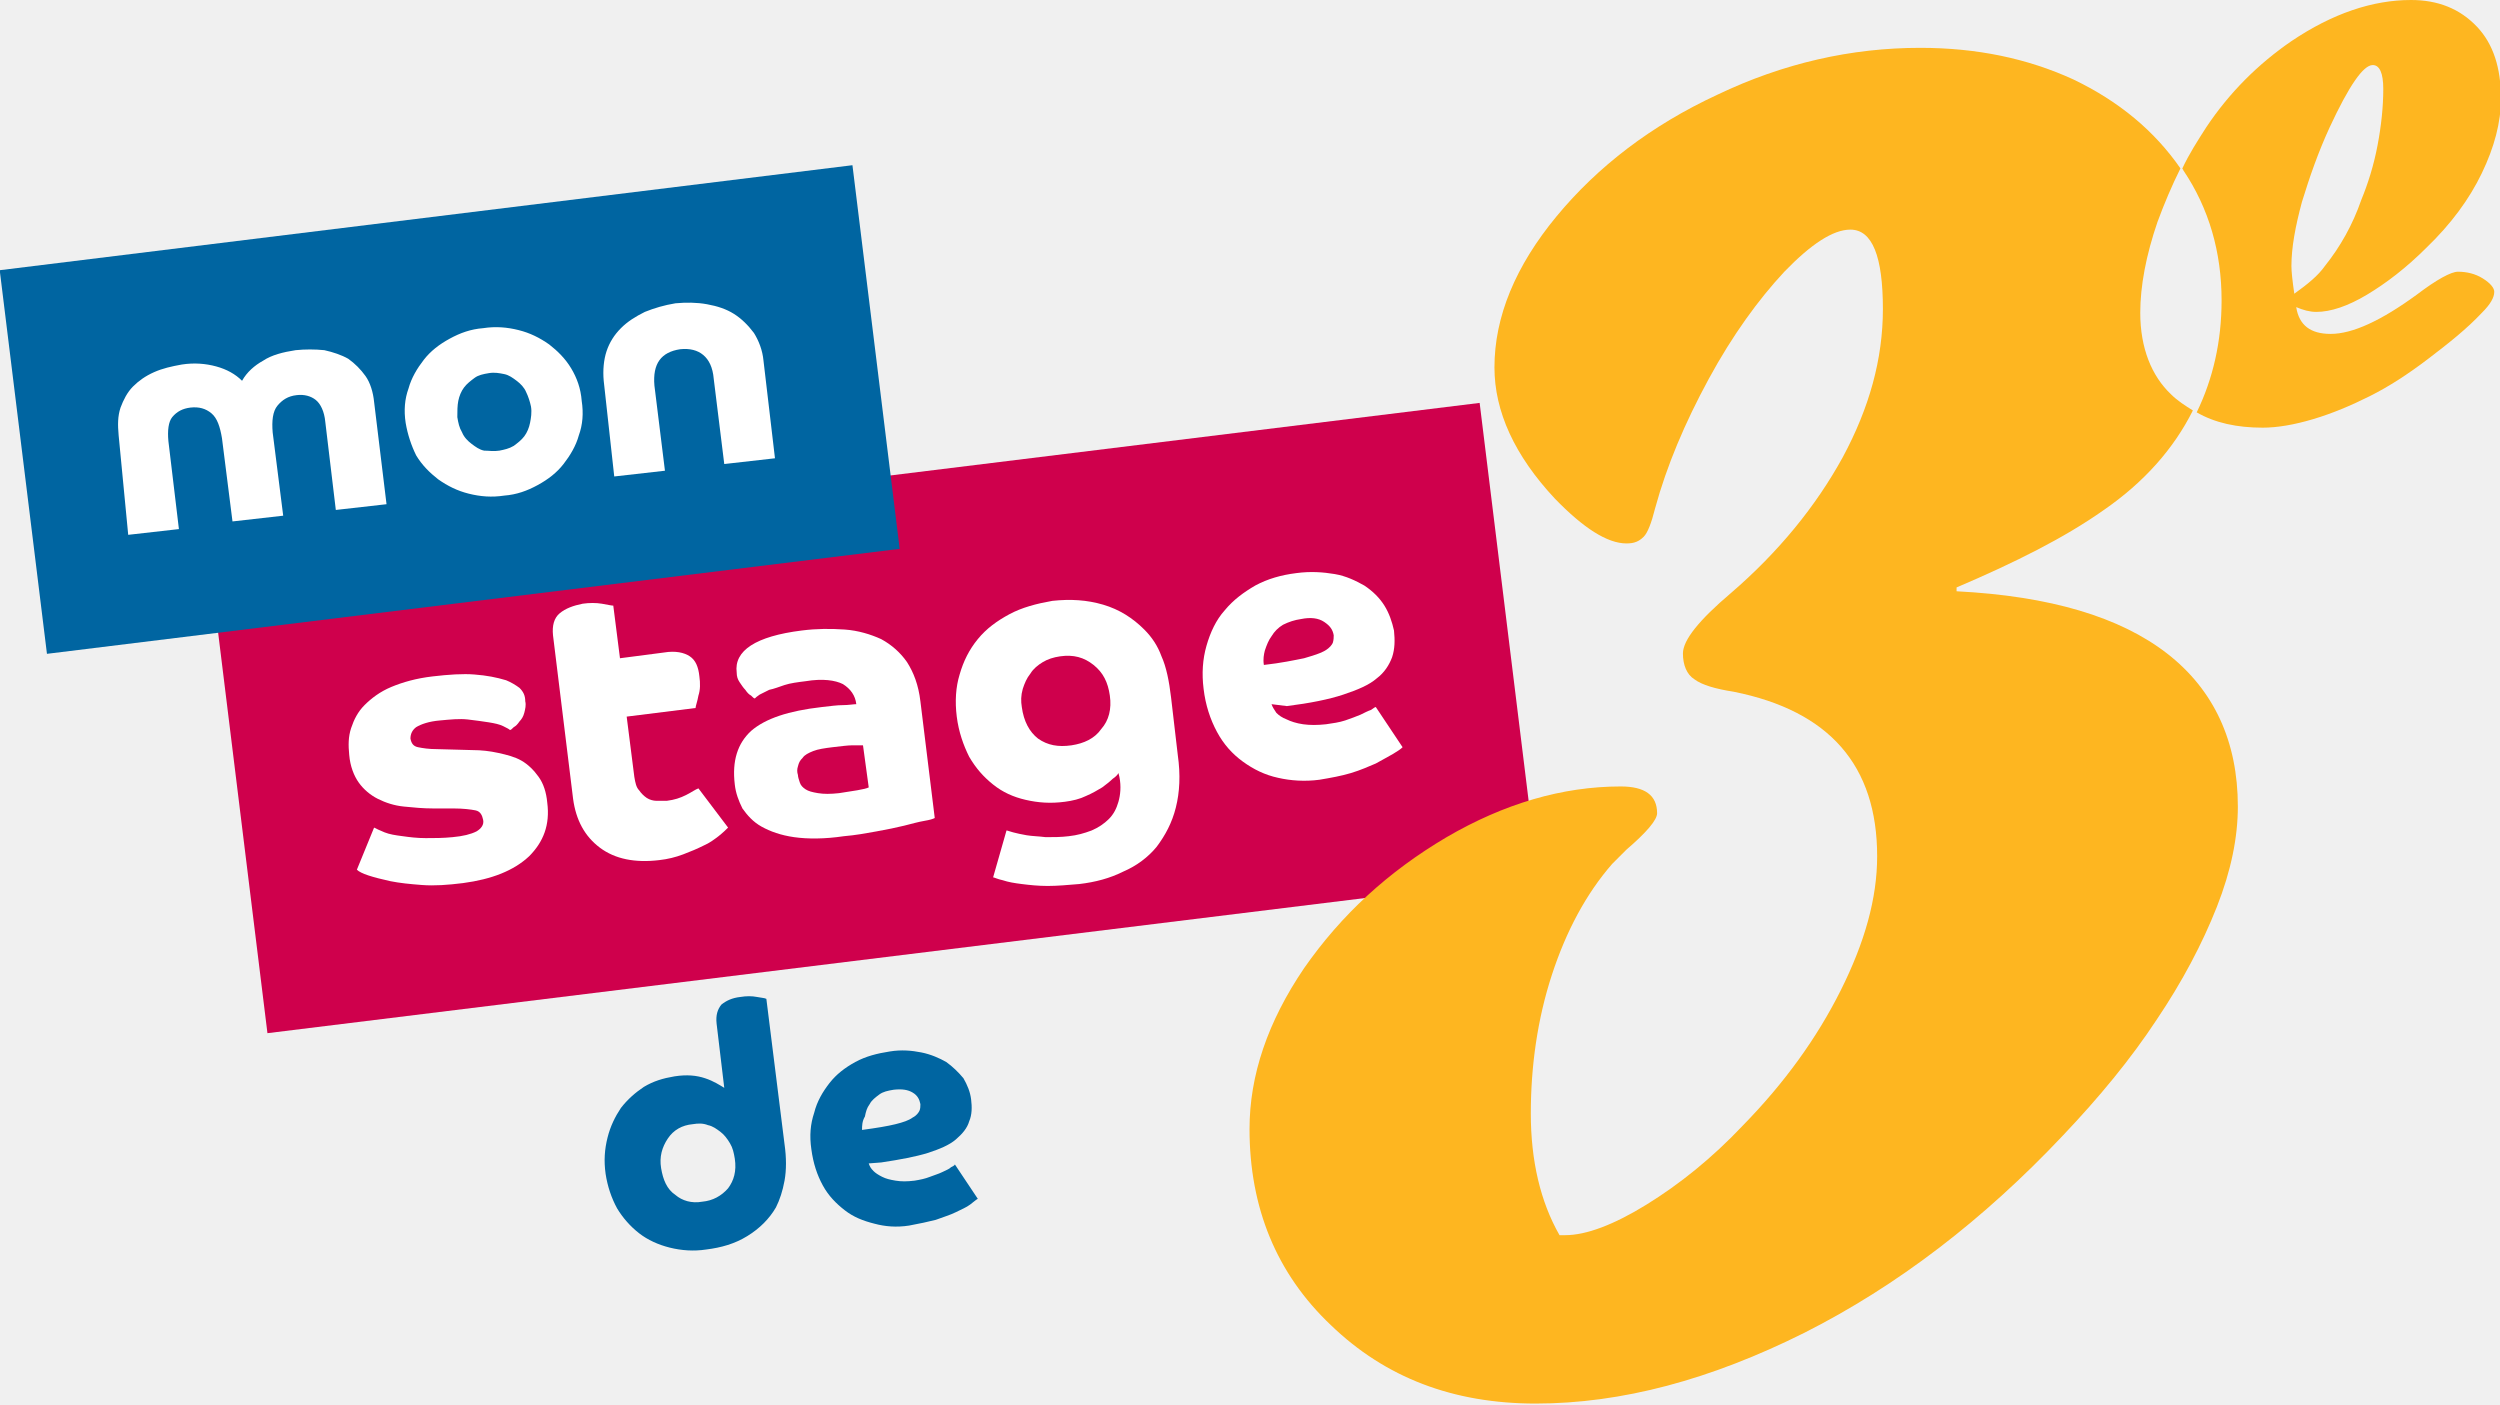
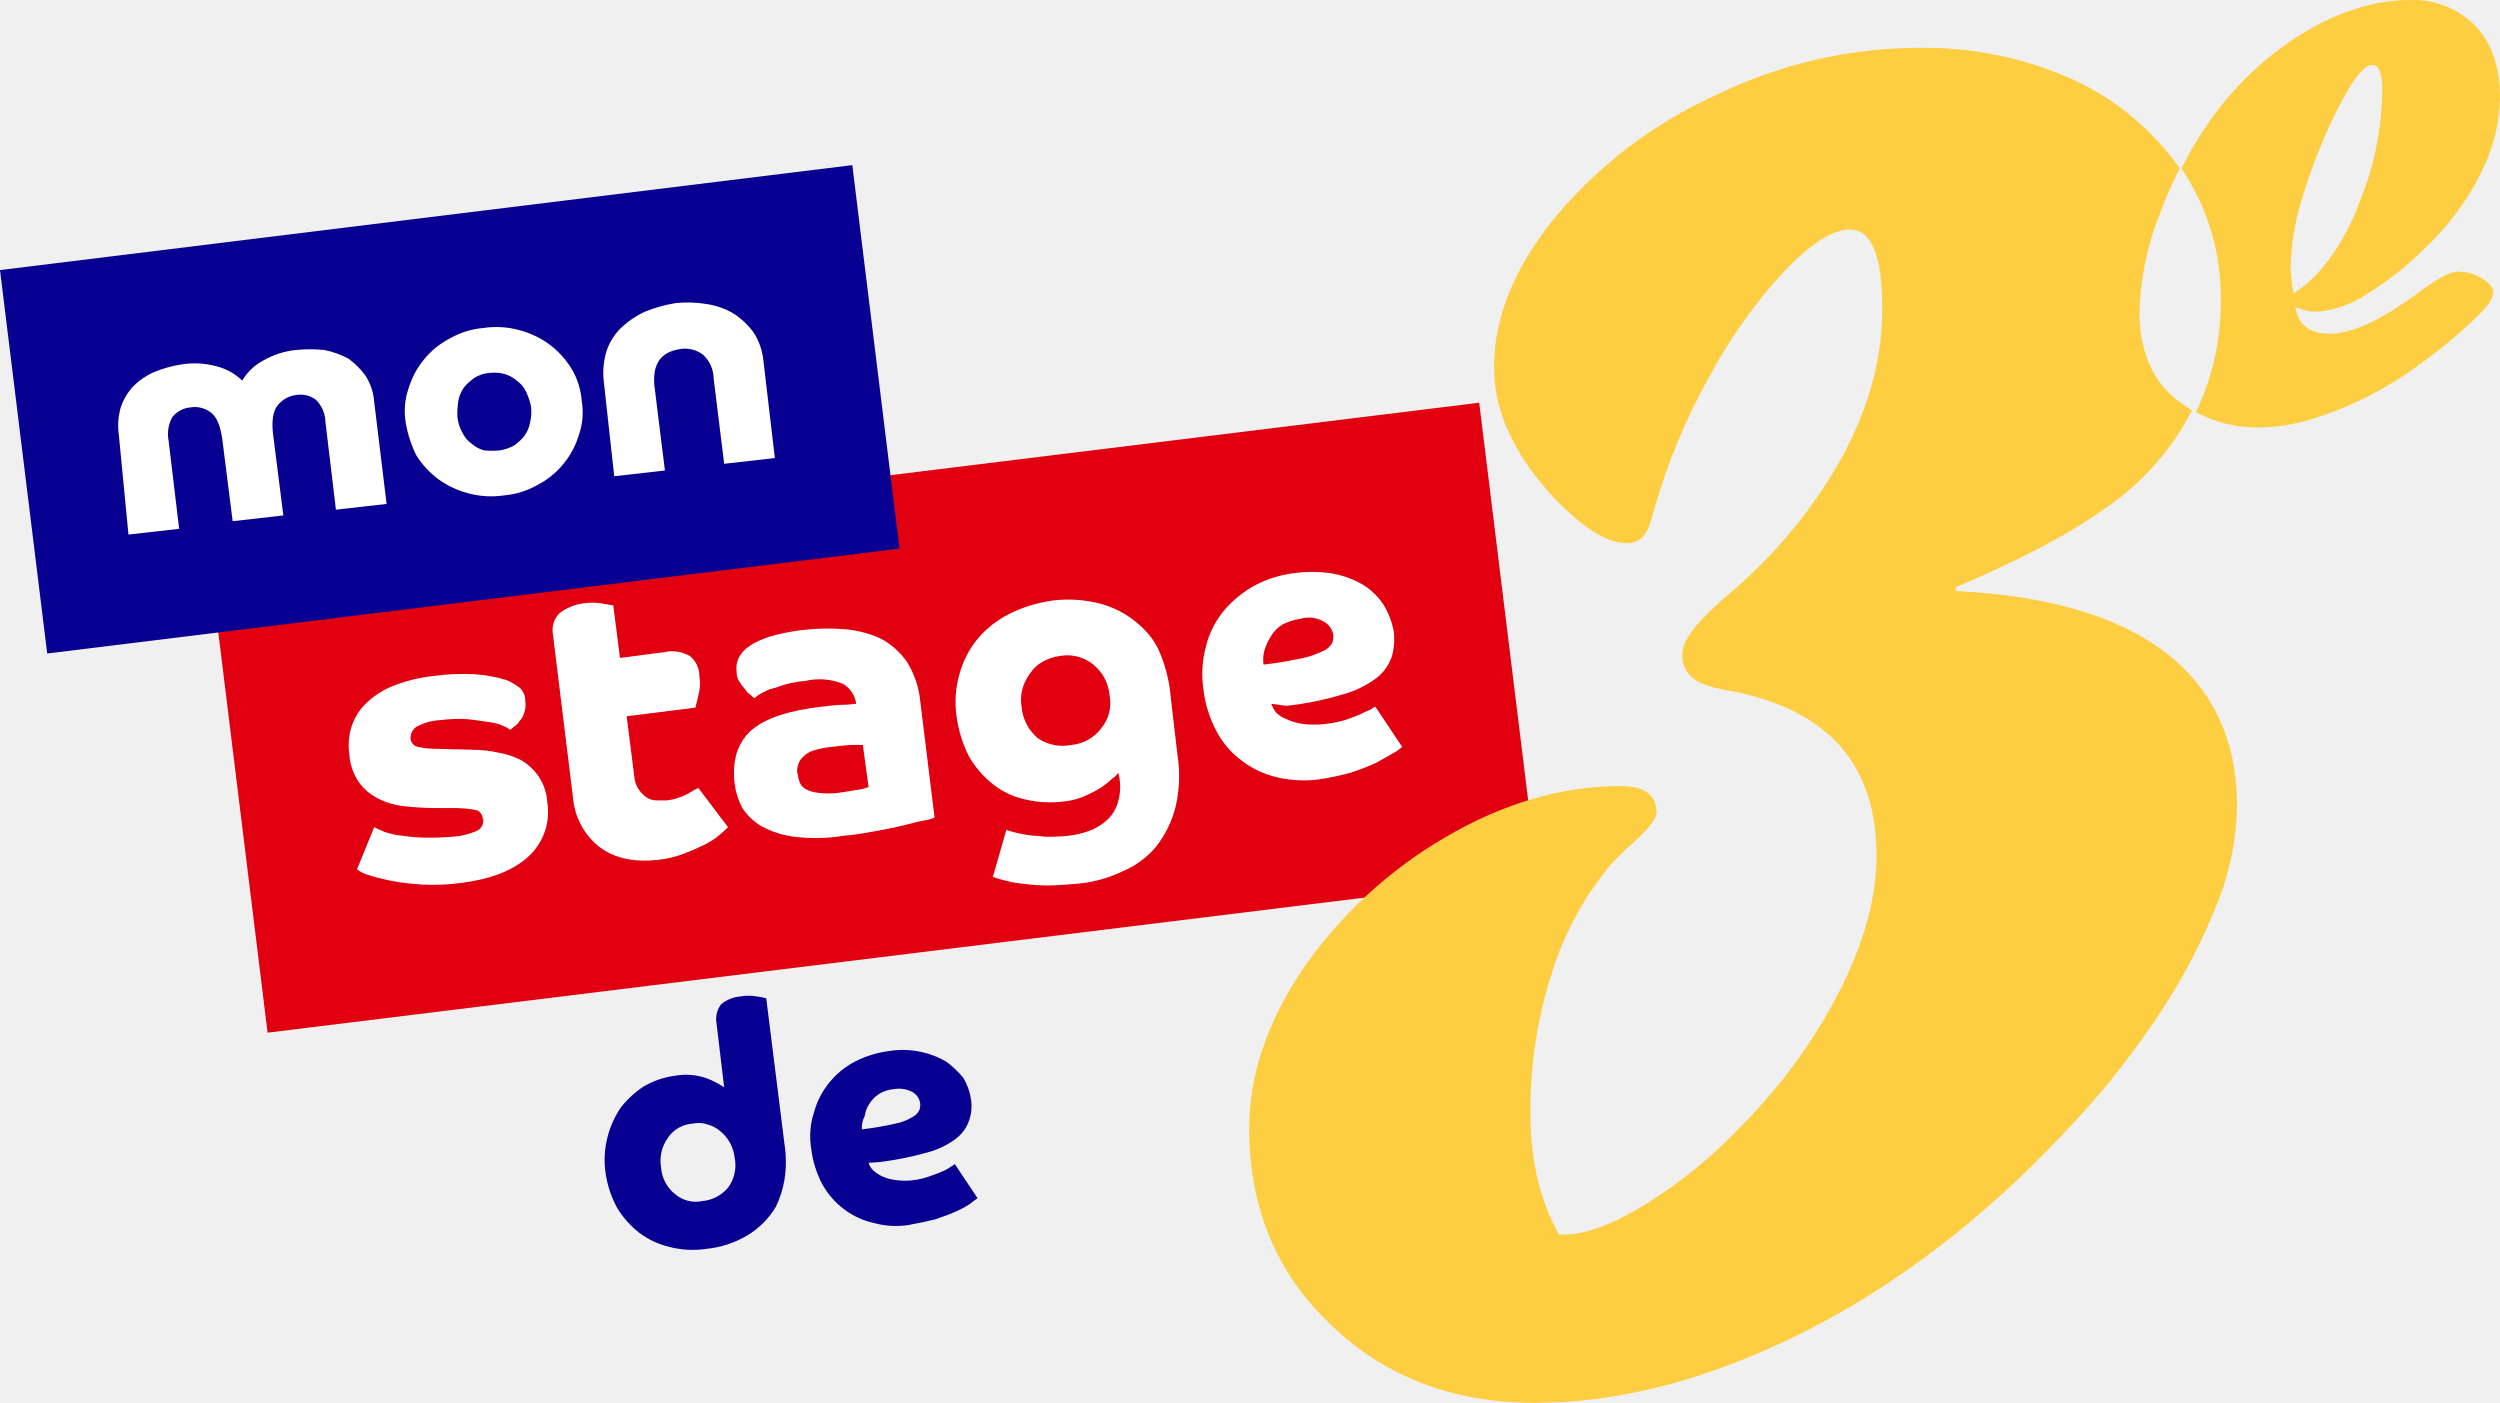
- <svg xmlns="http://www.w3.org/2000/svg" enable-background="new 0 0 261.3 146.8" viewBox="0 0 261.3 146.8">
-   <path d="m24.4 50.1h133.8v49.9h-133.8z" fill="#cf004c" transform="matrix(.9925 -.1222 .1222 .9925 -8.4838 11.7187)" />
-   <path d="m2.1 22.6h89.8v40.4h-89.8z" fill="#0065a1" transform="matrix(.9925 -.1222 .1222 .9925 -4.8752 6.0674)" />
-   <g fill="#fff">
-     <path d="m12.4 45.5c-.1-1.1-.1-2 .2-2.9.3-.8.7-1.6 1.3-2.2s1.3-1.1 2.2-1.5 1.8-.6 2.9-.8c1.3-.2 2.5-.1 3.6.2s2 .8 2.7 1.5c.5-.9 1.3-1.6 2.2-2.1.9-.6 2.1-.9 3.4-1.1 1-.1 2-.1 3 0 .9.2 1.8.5 2.5.9.7.5 1.3 1.1 1.8 1.8s.8 1.7.9 2.7l1.3 10.7-5.3.6-1.1-9.2c-.1-1.1-.5-1.9-1-2.3s-1.2-.6-2-.5c-.9.1-1.5.5-2 1.1s-.6 1.6-.5 2.8l1.1 8.7-5.3.6-1.1-8.7c-.2-1.2-.5-2.1-1.1-2.6s-1.3-.7-2.2-.6c-.8.1-1.4.4-1.9 1-.4.5-.5 1.4-.4 2.5l1.1 9.2-5.3.6z" />
-     <path d="m42.4 44.2c-.2-1.3-.1-2.5.3-3.6.3-1.1.9-2.1 1.6-3s1.6-1.6 2.7-2.2 2.2-1 3.5-1.1c1.3-.2 2.5-.1 3.7.2s2.2.8 3.2 1.5c.9.7 1.7 1.5 2.3 2.5s1 2.1 1.1 3.4c.2 1.3.1 2.5-.3 3.6-.3 1.1-.9 2.1-1.6 3s-1.6 1.6-2.7 2.2-2.2 1-3.5 1.1c-1.3.2-2.5.1-3.7-.2s-2.2-.8-3.2-1.5c-.9-.7-1.7-1.5-2.3-2.5-.5-1-.9-2.2-1.1-3.4m9.8 2.9c.5-.1 1-.2 1.5-.5.4-.3.8-.6 1.1-1s.5-.9.6-1.4.2-1.1.1-1.7c-.1-.5-.3-1.1-.5-1.5-.2-.5-.6-.9-1-1.2s-.8-.6-1.3-.7-1-.2-1.6-.1-1.1.2-1.5.5-.8.6-1.1 1-.5.9-.6 1.4-.1 1.1-.1 1.7c.1.6.2 1.1.5 1.6.2.5.6.9 1 1.2s.8.6 1.3.7c.5 0 1 .1 1.6 0" />
-     <path d="m63.1 39.8c-.1-1.1 0-2.2.3-3.1s.8-1.7 1.5-2.4 1.5-1.2 2.5-1.7c1-.4 2-.7 3.2-.9 1.1-.1 2.2-.1 3.3.1s2 .5 2.8 1 1.5 1.2 2.1 2c.5.8.9 1.8 1 2.9l1.2 10.2-5.3.6-1.1-8.9c-.1-1.2-.5-2-1.1-2.5s-1.4-.7-2.4-.6c-2 .3-2.9 1.5-2.7 3.8l1.1 8.9-5.3.6z" />
-     <path d="m39.1 86.5c.2.1.6.3 1.1.5s1.1.3 1.9.4c.7.1 1.5.2 2.4.2s1.8 0 2.8-.1c1.1-.1 1.9-.3 2.5-.6.5-.3.8-.7.7-1.2s-.3-.9-.8-1-1.3-.2-2.3-.2h-2.1c-1.1 0-2.1-.1-3.1-.2s-1.9-.4-2.7-.8-1.5-1-2-1.7-.9-1.7-1-2.9c-.1-1-.1-1.9.2-2.8s.7-1.7 1.4-2.4 1.6-1.4 2.8-1.9 2.6-.9 4.3-1.1 3.2-.3 4.4-.2c1.3.1 2.3.3 3.3.6.5.2 1 .5 1.4.8.4.4.6.8.6 1.4.1.4 0 .8-.1 1.2s-.3.7-.5.9c-.2.3-.4.5-.6.6-.2.2-.3.3-.4.3-.1-.1-.3-.2-.7-.4s-.9-.3-1.5-.4-1.4-.2-2.2-.3c-.9-.1-1.8 0-2.9.1-1.2.1-2 .4-2.5.7-.4.3-.6.7-.6 1.2.1.5.3.8.8.9s1.1.2 2 .2l3.7.1c.9 0 1.8.1 2.7.3s1.7.4 2.4.8 1.3 1 1.8 1.7.8 1.6.9 2.7c.3 2.3-.4 4.1-1.9 5.6-1.6 1.5-3.9 2.4-6.9 2.8-1.6.2-3 .3-4.3.2s-2.3-.2-3.3-.4c-.9-.2-1.7-.4-2.3-.6s-1-.4-1.2-.6z" />
-     <path d="m57.8 66.4c-.1-1 .1-1.8.7-2.3s1.4-.8 2.4-1c.7-.1 1.4-.1 2 0s1 .2 1.2.2l.7 5.5 4.6-.6c1.2-.2 2.1 0 2.7.4s.9 1.1 1 2.1c.1.7.1 1.4-.1 2-.1.6-.3 1.1-.3 1.3l-7.2.9.8 6.3c.1.6.2 1.1.5 1.4.2.3.5.6.8.8s.7.3 1 .3h1.1c.8-.1 1.4-.3 2-.6s1-.6 1.3-.7l3.1 4.1c-.2.2-.5.5-1 .9-.4.3-.9.7-1.6 1-.6.3-1.3.6-2.1.9s-1.6.5-2.5.6c-2.5.3-4.6-.1-6.2-1.3s-2.5-2.9-2.8-5.1z" />
-     <path d="m97.7 85.5c-.2.1-.5.2-1.1.3s-1.3.3-2.1.5-1.8.4-2.9.6-2.2.4-3.4.5c-2 .3-3.8.3-5.2.1s-2.5-.6-3.4-1.1-1.5-1.2-2-1.9c-.4-.8-.7-1.6-.8-2.5-.3-2.5.3-4.3 1.7-5.6 1.5-1.3 3.9-2.1 7.4-2.5.9-.1 1.6-.2 2.2-.2s1.1-.1 1.4-.1c-.1-.9-.6-1.6-1.4-2.1-.8-.4-2.1-.6-3.9-.3-.8.1-1.6.2-2.2.4s-1.1.4-1.6.5c-.4.2-.8.4-1 .5-.3.2-.4.3-.5.4-.1 0-.2-.1-.4-.3-.2-.1-.4-.3-.6-.6-.2-.2-.4-.5-.6-.8s-.3-.6-.3-1c-.3-2.3 2-3.8 6.8-4.4 1.6-.2 3-.2 4.5-.1 1.4.1 2.7.5 3.8 1 1.1.6 2 1.4 2.7 2.4.7 1.1 1.2 2.4 1.4 4.1zm-7.5-7.6c-.3 0-.6 0-1.1 0s-1.2.1-2.1.2c-.8.1-1.5.2-2 .4s-.9.4-1.1.7c-.3.3-.4.5-.5.9-.1.3-.1.6 0 .9 0 .2.1.5.2.8s.3.5.6.7.7.3 1.3.4 1.3.1 2.2 0c.7-.1 1.3-.2 1.9-.3s1-.2 1.2-.3z" />
-     <path d="m105.2 86.8c.1 0 .3.1.7.2s.8.2 1.4.3 1.2.1 2 .2c.8 0 1.6 0 2.4-.1.9-.1 1.6-.3 2.4-.6.7-.3 1.3-.7 1.8-1.2s.8-1.1 1-1.8.3-1.6.1-2.6l-.1-.4c-.1.2-.3.4-.6.6-.3.3-.7.6-1.1.9-.5.3-1 .6-1.7.9-.6.3-1.4.5-2.2.6-1.5.2-2.8.1-4.1-.2s-2.4-.8-3.4-1.6-1.8-1.7-2.5-2.9c-.6-1.2-1.1-2.6-1.3-4.2s-.1-3.1.3-4.4c.4-1.4 1-2.6 1.9-3.7s2-1.9 3.3-2.6 2.8-1.1 4.5-1.4c1.9-.2 3.6-.1 5.3.4s3.1 1.4 4.3 2.6c.8.8 1.4 1.7 1.8 2.8.5 1.1.8 2.6 1 4.3l.7 6c.3 2.1.2 3.9-.2 5.5s-1.1 2.9-2 4.1c-.9 1.1-2.1 2-3.5 2.6-1.4.7-2.9 1.1-4.6 1.3-1.2.1-2.3.2-3.3.2s-1.9-.1-2.7-.2-1.4-.2-2-.4c-.5-.1-.9-.3-1-.3zm1.6-12.9c.2 1.5.8 2.6 1.7 3.3 1 .7 2.1.9 3.5.7 1.3-.2 2.4-.7 3.1-1.7.8-.9 1.1-2.1.9-3.5s-.7-2.4-1.7-3.2-2.1-1.1-3.5-.9c-.7.1-1.3.3-1.8.6s-1 .7-1.3 1.2c-.4.5-.6 1-.8 1.6-.2.7-.2 1.3-.1 1.9" />
-     <path d="m132.9 73.6c.1.3.3.6.5.9.3.3.6.5 1.1.7.4.2 1 .4 1.7.5s1.5.1 2.4 0c.7-.1 1.4-.2 2-.4s1.1-.4 1.6-.6c.4-.2.8-.4 1.1-.5.3-.2.4-.3.5-.3l2.8 4.2c-.2.2-.5.4-1 .7s-1.1.6-1.8 1c-.7.3-1.6.7-2.6 1s-2.1.5-3.3.7c-1.5.2-3 .1-4.3-.2-1.4-.3-2.6-.9-3.7-1.7s-2-1.8-2.7-3.1-1.2-2.8-1.4-4.5c-.2-1.6-.1-3.1.3-4.5s1-2.7 1.9-3.7c.9-1.1 2-1.9 3.2-2.6 1.3-.7 2.7-1.1 4.3-1.3 1.5-.2 2.8-.1 4 .1s2.2.7 3.1 1.2c.9.6 1.6 1.3 2.1 2.1s.8 1.7 1 2.6c.1 1 .1 1.9-.2 2.8-.3.8-.8 1.6-1.6 2.2-.8.7-2 1.2-3.5 1.7s-3.5.9-5.9 1.2zm-.8-4.1c1.8-.2 3.2-.5 4.2-.7 1-.3 1.7-.5 2.2-.8s.7-.6.8-.8c.1-.3.1-.6.1-.8-.1-.6-.4-1-1-1.4s-1.4-.5-2.4-.3c-.7.1-1.3.3-1.9.6-.5.3-.9.7-1.2 1.2-.3.4-.5.9-.7 1.5-.1.4-.2.9-.1 1.5" />
-   </g>
-   <path d="m82 119.6c.2 1.4.2 2.7 0 3.8s-.5 2-.9 2.8c-.7 1.2-1.7 2.2-3 3s-2.7 1.2-4.3 1.4c-1.3.2-2.6.1-3.8-.2s-2.3-.8-3.2-1.5-1.7-1.6-2.3-2.6c-.6-1.1-1-2.3-1.2-3.6-.2-1.4-.1-2.6.2-3.8s.8-2.2 1.4-3.1c.7-.9 1.5-1.6 2.4-2.2 1-.6 2-.9 3.2-1.1 1.3-.2 2.3-.1 3.2.2s1.5.7 2 1l-.8-6.7c-.1-.9.1-1.5.5-2 .5-.4 1.1-.7 2-.8.6-.1 1.2-.1 1.7 0s.8.1 1 .2zm-8.6 6c1.1-.1 2-.6 2.7-1.4.6-.8.9-1.8.7-3.1-.1-.6-.2-1.1-.5-1.6s-.6-.9-1-1.2-.8-.6-1.3-.7c-.5-.2-1-.2-1.6-.1-1.1.1-2 .6-2.6 1.5s-.9 1.9-.7 3.1.6 2.2 1.5 2.8c.7.6 1.7.9 2.8.7" fill="#0065a1" />
-   <path d="m90.8 121.6c.1.3.2.5.5.8.2.2.5.4.9.6s.8.3 1.4.4 1.2.1 2 0c.6-.1 1.1-.2 1.6-.4s.9-.3 1.3-.5.7-.3.9-.5c.2-.1.4-.2.4-.3l2.4 3.6c-.2.1-.4.3-.8.6s-.9.5-1.5.8-1.3.5-2.1.8c-.8.2-1.7.4-2.8.6-1.3.2-2.5.1-3.6-.2-1.2-.3-2.2-.7-3.1-1.4s-1.7-1.5-2.3-2.6-1-2.3-1.2-3.8c-.2-1.4-.1-2.6.3-3.8.3-1.2.9-2.2 1.6-3.1s1.6-1.6 2.7-2.2 2.3-.9 3.6-1.1c1.2-.2 2.3-.1 3.3.1s1.9.6 2.6 1c.7.5 1.3 1.1 1.8 1.7.4.7.7 1.4.8 2.2s.1 1.6-.2 2.3c-.2.7-.7 1.3-1.4 1.9s-1.7 1-2.9 1.4c-1.3.4-2.9.7-4.9 1zm-.7-3.5c1.5-.2 2.7-.4 3.5-.6s1.4-.4 1.8-.7c.4-.2.6-.5.7-.7s.1-.5.1-.7c-.1-.5-.3-.9-.8-1.2s-1.1-.4-2-.3c-.6.1-1.1.2-1.5.5s-.8.6-1 1c-.3.4-.4.8-.5 1.3-.3.5-.3 1-.3 1.4" fill="#0065a1" />
-   <g fill="#feb620">
-     <path d="m223.7 32.7c0-2.8.6-6 1.8-9.5.7-1.9 1.5-3.8 2.4-5.6-2.7-3.9-6.4-7-11.2-9.3-4.8-2.2-10.1-3.3-16-3.3-7.2 0-14.3 1.6-21.2 4.9-6.9 3.2-12.5 7.5-16.8 12.7s-6.5 10.5-6.5 15.8c0 4.6 2.1 9.2 6.3 13.7 3 3.1 5.5 4.7 7.5 4.7.8 0 1.3-.2 1.8-.7.4-.4.8-1.4 1.2-3 1.2-4.4 3.1-8.9 5.6-13.5s5.2-8.3 7.9-11.2c2.8-2.9 5.1-4.4 6.9-4.4 2.3 0 3.4 2.8 3.4 8.3 0 5.2-1.4 10.3-4.2 15.5-2.8 5.1-6.7 9.9-11.7 14.2-3.3 2.8-5 4.9-5 6.3 0 1.2.4 2.2 1.2 2.7.8.6 2.2 1 4.1 1.3 10 2 15 7.7 15 17.2 0 4.4-1.3 9-3.8 14s-5.9 9.7-10.2 14.1c-3.3 3.5-6.7 6.2-10.1 8.3s-6.3 3.2-8.5 3.2h-.6c-2-3.5-3-7.8-3-12.7 0-5 .7-9.9 2.2-14.5s3.6-8.5 6.3-11.6l.8-.8c.2-.2.5-.5.7-.7 2.1-1.8 3.2-3.1 3.2-3.8 0-1.9-1.3-2.8-3.8-2.8-6.1 0-12.2 1.8-18.2 5.3-6.1 3.6-11 8.1-14.9 13.7-3.8 5.6-5.7 11.2-5.7 16.8 0 8.2 2.8 15.1 8.5 20.5 5.7 5.5 12.8 8.2 21.4 8.2 9 0 18.3-2.5 28.1-7.4 9.7-4.9 18.7-11.8 27-20.6 3.8-4 7.1-8 9.8-12.1 2.7-4 4.8-8 6.3-11.8s2.2-7.3 2.2-10.5c0-6.8-2.5-12.2-7.4-16s-12.2-6-22-6.5v-.4c6.1-2.6 11.3-5.2 15.4-8.1 4.2-2.9 7.3-6.4 9.3-10.4-.8-.5-1.6-1-2.3-1.7-2-1.9-3.2-4.8-3.2-8.5" />
-     <path d="m259.5 29.1c-.8-.5-1.7-.7-2.6-.7-.7 0-2.2.8-4.3 2.4-3.7 2.7-6.7 4.1-9 4.1-2.1 0-3.3-.9-3.6-2.8.7.3 1.4.5 2.1.5 1.5 0 3.3-.6 5.3-1.8s4.1-2.8 6.2-4.9c2.6-2.5 4.5-5.1 5.8-7.8s2-5.3 2-7.8c0-3.2-.8-5.7-2.5-7.5-1.8-1.9-4.1-2.8-6.9-2.8-4 0-8.2 1.4-12.5 4.3-3.5 2.4-6.5 5.4-8.9 9-.9 1.4-1.8 2.8-2.5 4.3 0 .1.1.1.1.2 2.7 4 4 8.6 4 13.6 0 4.3-.9 8.2-2.6 11.7 1.9 1.1 4.2 1.6 6.9 1.6 1.5 0 3.3-.3 5.3-.9s3.9-1.4 5.9-2.4 4-2.3 6.1-3.9 4-3.1 5.6-4.8c.9-.9 1.3-1.6 1.3-2.2 0-.4-.4-.9-1.2-1.4m-20-1.3c0-1.9.4-4.1 1.1-6.7.8-2.6 1.7-5.2 2.9-7.8 2-4.3 3.5-6.5 4.5-6.5.7 0 1.1.8 1.1 2.5 0 1.8-.2 3.8-.6 5.9s-1 4-1.7 5.7c-.9 2.6-2.2 4.9-3.8 6.9-.7 1-1.8 1.9-3.2 2.9-.2-1.4-.3-2.3-.3-2.9" />
+ <svg xmlns="http://www.w3.org/2000/svg" width="395.3" height="221.821" viewBox="0 0 395.3 221.821">
+   <defs>
+     <style>.a{fill:none;}.b{clip-path:url(#a);}.c{fill:#e0000f;}.d{clip-path:url(#b);}.e{fill:#080091;}.f{clip-path:url(#c);}.g{fill:#fff;}.h{clip-path:url(#d);}.i{clip-path:url(#e);}.j{clip-path:url(#f);}.k{clip-path:url(#g);}.l{clip-path:url(#h);}.m{clip-path:url(#i);}.n{clip-path:url(#j);}.o{clip-path:url(#k);}.p{clip-path:url(#l);}.q{clip-path:url(#m);}.r{fill:#fdce41;}.s{clip-path:url(#n);}</style>
+     <clipPath id="a">
+       <path class="a" d="M22.855-80.166l200.8-24.723L232.874-30,32.076-5.28Z" transform="translate(-22.855 104.889)" />
+     </clipPath>
+     <clipPath id="b">
+       <path class="a" d="M.971-113.139l134.766-16.593L143.2-69.1,8.436-52.51Z" transform="translate(-0.971 129.732)" />
+     </clipPath>
+     <clipPath id="c">
+       <path class="a" d="M13.431-96.9a10.414,10.414,0,0,1,.3-4.385,9.244,9.244,0,0,1,1.966-3.327,10.771,10.771,0,0,1,3.327-2.268,18.59,18.59,0,0,1,4.385-1.21,12.968,12.968,0,0,1,5.443.3,8.982,8.982,0,0,1,4.083,2.268,8.4,8.4,0,0,1,3.327-3.175,12.884,12.884,0,0,1,5.141-1.663,22.739,22.739,0,0,1,4.536,0A13.96,13.96,0,0,1,49.72-109a11.627,11.627,0,0,1,2.722,2.722A8.727,8.727,0,0,1,53.8-102.2l1.966,16.179-8.014.907L46.091-99.021a5,5,0,0,0-1.512-3.478,3.985,3.985,0,0,0-3.024-.756,4.336,4.336,0,0,0-3.024,1.663c-.756.907-.907,2.419-.756,4.234L39.438-84.2l-8.014.907L29.761-96.451c-.3-1.815-.756-3.175-1.663-3.931a4.164,4.164,0,0,0-3.327-.907A4.156,4.156,0,0,0,21.9-99.777a5.537,5.537,0,0,0-.6,3.78l1.663,13.911-8.014.907Z" transform="translate(-13.34 110.475)" />
+     </clipPath>
+     <clipPath id="d">
+       <path class="a" d="M43.451-97.677a10.868,10.868,0,0,1,.454-5.443,13.16,13.16,0,0,1,2.419-4.536,12.729,12.729,0,0,1,4.083-3.327,12.786,12.786,0,0,1,5.292-1.663,13.853,13.853,0,0,1,5.595.3,14.208,14.208,0,0,1,4.839,2.268,13.842,13.842,0,0,1,3.478,3.78,11.483,11.483,0,0,1,1.663,5.141,10.867,10.867,0,0,1-.454,5.443A13.16,13.16,0,0,1,68.4-91.175a12.729,12.729,0,0,1-4.083,3.327,12.786,12.786,0,0,1-5.292,1.663,13.853,13.853,0,0,1-5.595-.3,14.207,14.207,0,0,1-4.839-2.268,13.841,13.841,0,0,1-3.478-3.78,18.639,18.639,0,0,1-1.663-5.141M58.27-93.292a6.689,6.689,0,0,0,2.268-.756A7.926,7.926,0,0,0,62.2-95.56a5.3,5.3,0,0,0,.907-2.117,7.16,7.16,0,0,0,.151-2.571,9.989,9.989,0,0,0-.756-2.268,4.445,4.445,0,0,0-1.512-1.814,4.979,4.979,0,0,0-1.966-1.058,6.341,6.341,0,0,0-2.419-.151,5.035,5.035,0,0,0-2.268.756,7.926,7.926,0,0,0-1.663,1.512,5.3,5.3,0,0,0-.907,2.117,13.834,13.834,0,0,0-.151,2.571,6.478,6.478,0,0,0,.756,2.419,4.445,4.445,0,0,0,1.512,1.814,4.979,4.979,0,0,0,1.966,1.058,12.9,12.9,0,0,0,2.419,0" transform="translate(-43.3 112.804)" />
+     </clipPath>
+     <clipPath id="e">
+       <path class="a" d="M64.119-103.019a11.814,11.814,0,0,1,.454-4.687,9.193,9.193,0,0,1,2.268-3.629,13.868,13.868,0,0,1,3.78-2.571,22.625,22.625,0,0,1,4.839-1.361,18.406,18.406,0,0,1,4.99.151,11.7,11.7,0,0,1,4.234,1.512,12.032,12.032,0,0,1,3.175,3.024,10.087,10.087,0,0,1,1.512,4.385l1.815,15.423-8.014.907-1.663-13.457a5.226,5.226,0,0,0-1.663-3.78,4.712,4.712,0,0,0-3.629-.907c-3.024.454-4.385,2.268-4.083,5.746L73.8-88.805l-8.014.907Z" transform="translate(-64.063 115.366)" />
+     </clipPath>
+     <clipPath id="f">
+       <path class="a" d="M41.462-52.287c.3.151.907.454,1.663.756a11.816,11.816,0,0,0,2.873.6,25.087,25.087,0,0,0,3.629.3,41.056,41.056,0,0,0,4.234-.151,10.622,10.622,0,0,0,3.78-.907A1.741,1.741,0,0,0,58.7-53.5c-.151-.756-.454-1.361-1.21-1.512a18.361,18.361,0,0,0-3.478-.3H50.837a45.791,45.791,0,0,1-4.687-.3,11.691,11.691,0,0,1-4.083-1.21,8.331,8.331,0,0,1-3.024-2.571,8.859,8.859,0,0,1-1.512-4.385,9.891,9.891,0,0,1,.3-4.234,8.845,8.845,0,0,1,2.117-3.629,13,13,0,0,1,4.234-2.873,23.955,23.955,0,0,1,6.5-1.663,35.114,35.114,0,0,1,6.653-.3,22.637,22.637,0,0,1,4.99.907,9.64,9.64,0,0,1,2.117,1.21,2.745,2.745,0,0,1,.907,2.117,3.723,3.723,0,0,1-.151,1.814,2.924,2.924,0,0,1-.756,1.361,2.567,2.567,0,0,1-.907.907c-.3.3-.454.454-.6.454a4.863,4.863,0,0,0-1.058-.6,8.187,8.187,0,0,0-2.268-.6c-.907-.151-2.117-.3-3.327-.454a21.982,21.982,0,0,0-4.385.151,8.737,8.737,0,0,0-3.78,1.058,2.155,2.155,0,0,0-.907,1.814,1.454,1.454,0,0,0,1.21,1.361,14.352,14.352,0,0,0,3.024.3l5.595.151a18.769,18.769,0,0,1,4.083.454,12.8,12.8,0,0,1,3.629,1.21A8.791,8.791,0,0,1,67.47-60.3a8.178,8.178,0,0,1,1.361,4.083,9.537,9.537,0,0,1-2.873,8.468c-2.419,2.268-5.9,3.629-10.433,4.234a32.67,32.67,0,0,1-6.5.3,41.011,41.011,0,0,1-4.99-.6c-1.361-.3-2.571-.6-3.478-.907a4.924,4.924,0,0,1-1.814-.907Z" transform="translate(-37.44 76.539)" />
+     </clipPath>
+     <clipPath id="g">
+       <path class="a" d="M58.813-78.872a3.782,3.782,0,0,1,1.058-3.478A7.99,7.99,0,0,1,63.5-83.862a10.123,10.123,0,0,1,3.024,0c.907.151,1.512.3,1.814.3L69.4-75.243l6.956-.907a5.6,5.6,0,0,1,4.083.6,4.007,4.007,0,0,1,1.512,3.175,6.715,6.715,0,0,1-.151,3.024c-.151.907-.454,1.663-.454,1.966L70.456-66.019l1.21,9.526a3.889,3.889,0,0,0,.756,2.117,4.6,4.6,0,0,0,1.21,1.21,2.918,2.918,0,0,0,1.512.454h1.663a8.874,8.874,0,0,0,3.024-.907c.907-.454,1.512-.907,1.966-1.058l4.687,6.2a16.855,16.855,0,0,1-1.512,1.361,11.216,11.216,0,0,1-2.419,1.512,33.291,33.291,0,0,1-3.175,1.361,15.353,15.353,0,0,1-3.78.907c-3.78.454-6.956-.151-9.375-1.966a10.976,10.976,0,0,1-4.234-7.712Z" transform="translate(-58.775 83.975)" />
+     </clipPath>
+     <clipPath id="h">
+       <path class="a" d="M109.441-51.379a5.859,5.859,0,0,1-1.663.454c-.907.151-1.966.454-3.175.756s-2.722.6-4.385.907-3.327.6-5.141.756a27.841,27.841,0,0,1-7.863.151,14.681,14.681,0,0,1-5.141-1.663,9.226,9.226,0,0,1-3.024-2.873,11.073,11.073,0,0,1-1.21-3.78c-.454-3.78.454-6.5,2.571-8.468,2.268-1.966,5.9-3.175,11.189-3.78,1.361-.151,2.419-.3,3.327-.3s1.663-.151,2.117-.151a4.219,4.219,0,0,0-2.117-3.175,9.864,9.864,0,0,0-5.9-.454,18.755,18.755,0,0,0-3.327.6,21.533,21.533,0,0,1-2.419.756l-1.512.756a4.135,4.135,0,0,0-.756.6c-.151,0-.3-.151-.6-.454a2.567,2.567,0,0,1-.907-.907,8.386,8.386,0,0,1-.907-1.21,2.554,2.554,0,0,1-.454-1.512c-.454-3.478,3.024-5.746,10.282-6.653a34.375,34.375,0,0,1,6.8-.151,16.911,16.911,0,0,1,5.746,1.512,11.807,11.807,0,0,1,4.083,3.629,14.3,14.3,0,0,1,2.117,6.2ZM98.1-62.87H96.437c-.756,0-1.814.151-3.175.3a13.274,13.274,0,0,0-3.024.6A3.517,3.517,0,0,0,88.574-60.9a2.455,2.455,0,0,0-.756,1.361,2.1,2.1,0,0,0,0,1.361,4.675,4.675,0,0,0,.3,1.21,2.033,2.033,0,0,0,.907,1.058,5.025,5.025,0,0,0,1.966.6,12.128,12.128,0,0,0,3.327,0c1.058-.151,1.966-.3,2.873-.454a7.54,7.54,0,0,0,1.814-.454Z" transform="translate(-77.725 81.266)" />
+     </clipPath>
+     <clipPath id="i">
+       <path class="a" d="M108.914-47.861c.151,0,.454.151,1.058.3s1.21.3,2.117.454,1.814.151,3.024.3a29.134,29.134,0,0,0,3.629-.151,14.191,14.191,0,0,0,3.629-.907,8.581,8.581,0,0,0,2.722-1.814,6.048,6.048,0,0,0,1.512-2.722,8.361,8.361,0,0,0,.151-3.931l-.151-.6a2.568,2.568,0,0,1-.907.907,16.073,16.073,0,0,1-1.663,1.361,19.864,19.864,0,0,1-2.571,1.361,10.72,10.72,0,0,1-3.327.907,16.808,16.808,0,0,1-6.2-.3,12.43,12.43,0,0,1-5.141-2.419,15.261,15.261,0,0,1-3.78-4.385,19.573,19.573,0,0,1-1.966-6.351,15.983,15.983,0,0,1,.454-6.653,15.15,15.15,0,0,1,2.873-5.595,15.994,15.994,0,0,1,4.99-3.931,22.458,22.458,0,0,1,6.8-2.117,20.162,20.162,0,0,1,8.014.6,15.08,15.08,0,0,1,6.5,3.931,11.339,11.339,0,0,1,2.722,4.234,22.894,22.894,0,0,1,1.512,6.5l1.058,9.072a21.388,21.388,0,0,1-.3,8.316,16.956,16.956,0,0,1-3.024,6.2,13.891,13.891,0,0,1-5.292,3.931,20.614,20.614,0,0,1-6.956,1.966c-1.814.151-3.478.3-4.99.3a32.2,32.2,0,0,1-4.083-.3,15.247,15.247,0,0,1-3.024-.6c-.756-.151-1.361-.454-1.512-.454Zm2.419-19.506a7.265,7.265,0,0,0,2.571,4.99,6.942,6.942,0,0,0,5.292,1.058,6.64,6.64,0,0,0,4.687-2.571,6.319,6.319,0,0,0,1.361-5.292,6.972,6.972,0,0,0-2.571-4.839,6.461,6.461,0,0,0-5.292-1.361,7.226,7.226,0,0,0-2.722.907,5.662,5.662,0,0,0-1.966,1.814,7.275,7.275,0,0,0-1.21,2.419,6.27,6.27,0,0,0-.151,2.873" transform="translate(-100.9 84.297)" />
+     </clipPath>
+     <clipPath id="j">
+       <path class="a" d="M137.587-66.329a6.128,6.128,0,0,0,.756,1.361,4.5,4.5,0,0,0,1.663,1.058,8.71,8.71,0,0,0,2.57.756,14.515,14.515,0,0,0,3.629,0,17.84,17.84,0,0,0,3.024-.6c.907-.3,1.663-.6,2.419-.907a14.729,14.729,0,0,1,1.663-.756c.454-.3.6-.454.756-.454l4.234,6.351a8.073,8.073,0,0,1-1.512,1.058c-.756.454-1.663.907-2.722,1.512a36.147,36.147,0,0,1-3.931,1.512,41.158,41.158,0,0,1-4.99,1.058,18.485,18.485,0,0,1-6.5-.3,14.581,14.581,0,0,1-5.595-2.571,13.693,13.693,0,0,1-4.083-4.687,18.918,18.918,0,0,1-2.117-6.8,16.914,16.914,0,0,1,.454-6.8,14.066,14.066,0,0,1,2.873-5.595,17.29,17.29,0,0,1,4.839-3.931,18.139,18.139,0,0,1,6.5-1.966,19.867,19.867,0,0,1,6.048.151,14.441,14.441,0,0,1,4.687,1.815,10.585,10.585,0,0,1,3.175,3.175,12.47,12.47,0,0,1,1.512,3.931,9.892,9.892,0,0,1-.3,4.234,7.285,7.285,0,0,1-2.419,3.327,15.68,15.68,0,0,1-5.292,2.571,48.249,48.249,0,0,1-8.921,1.815Zm-1.21-6.2c2.722-.3,4.839-.756,6.351-1.058a15.851,15.851,0,0,0,3.327-1.21,2.941,2.941,0,0,0,1.21-1.21,3.758,3.758,0,0,0,.151-1.21,2.992,2.992,0,0,0-1.512-2.117,4.712,4.712,0,0,0-3.629-.454,9.121,9.121,0,0,0-2.873.907,5.212,5.212,0,0,0-1.814,1.814,7.9,7.9,0,0,0-1.058,2.268,5.367,5.367,0,0,0-.151,2.268" transform="translate(-126.7 87.209)" />
+     </clipPath>
+     <clipPath id="k">
+       <path class="a" d="M92.629-19.476a18.247,18.247,0,0,1,0,5.746A15.478,15.478,0,0,1,91.268-9.5,13.023,13.023,0,0,1,86.732-4.96a15.721,15.721,0,0,1-6.5,2.117,14.6,14.6,0,0,1-5.746-.3,12.993,12.993,0,0,1-4.839-2.268,14.462,14.462,0,0,1-3.478-3.931,16.517,16.517,0,0,1-1.814-5.443,14.443,14.443,0,0,1,.3-5.746,14.79,14.79,0,0,1,2.117-4.687A15.094,15.094,0,0,1,70.4-28.548a13.142,13.142,0,0,1,4.839-1.663,9.966,9.966,0,0,1,4.839.3A13.936,13.936,0,0,1,83.1-28.4l-1.21-10.131a3.813,3.813,0,0,1,.756-3.024,5.554,5.554,0,0,1,3.024-1.21,7.326,7.326,0,0,1,2.571,0,8.511,8.511,0,0,1,1.512.3Zm-13,9.072a6.016,6.016,0,0,0,4.083-2.117,5.941,5.941,0,0,0,1.058-4.687,6.478,6.478,0,0,0-.756-2.419A6.051,6.051,0,0,0,82.5-21.441,4.979,4.979,0,0,0,80.532-22.5a4.319,4.319,0,0,0-2.419-.151,5.084,5.084,0,0,0-3.931,2.268A6.25,6.25,0,0,0,73.123-15.7a5.892,5.892,0,0,0,2.268,4.234A5.045,5.045,0,0,0,79.625-10.4" transform="translate(-64.196 42.875)" />
+     </clipPath>
+     <clipPath id="l">
+       <path class="a" d="M94.924-19.353a2.675,2.675,0,0,0,.756,1.21,5.277,5.277,0,0,0,1.361.907,7.064,7.064,0,0,0,2.117.6,10.081,10.081,0,0,0,3.024,0,11.327,11.327,0,0,0,2.419-.6c.756-.3,1.361-.454,1.966-.756a5.44,5.44,0,0,0,1.361-.756c.3-.151.6-.3.6-.454l3.629,5.443a12.053,12.053,0,0,0-1.21.907,15.409,15.409,0,0,1-2.268,1.21c-.907.454-1.966.756-3.175,1.21-1.21.3-2.571.6-4.234.907a12.968,12.968,0,0,1-5.443-.3,12.081,12.081,0,0,1-4.687-2.117,12.535,12.535,0,0,1-3.478-3.931,16.052,16.052,0,0,1-1.814-5.746,12.093,12.093,0,0,1,.454-5.746,12.577,12.577,0,0,1,2.419-4.687,12.729,12.729,0,0,1,4.083-3.327,16.317,16.317,0,0,1,5.443-1.663,13.627,13.627,0,0,1,4.99.151,13.33,13.33,0,0,1,3.931,1.512,14.762,14.762,0,0,1,2.722,2.571,8.827,8.827,0,0,1,1.21,3.327,6.711,6.711,0,0,1-.3,3.478,6.182,6.182,0,0,1-2.117,2.873,13.17,13.17,0,0,1-4.385,2.117A52.517,52.517,0,0,1,96.889-19.5Zm-1.058-5.292a52.631,52.631,0,0,0,5.292-.907,7.828,7.828,0,0,0,2.722-1.058,2.331,2.331,0,0,0,1.058-1.058,2.573,2.573,0,0,0,.151-1.058,2.486,2.486,0,0,0-1.21-1.814A4.594,4.594,0,0,0,98.855-31a5.035,5.035,0,0,0-2.268.756,4.806,4.806,0,0,0-1.512,1.512,4.456,4.456,0,0,0-.756,1.966,3.845,3.845,0,0,0-.454,2.117" transform="translate(-85.7 37.209)" />
+     </clipPath>
+     <clipPath id="m">
+       <path class="a" d="M272.374-100.116A45.01,45.01,0,0,1,275.1-114.48a83.889,83.889,0,0,1,3.629-8.468,42.214,42.214,0,0,0-16.935-14.062A57.222,57.222,0,0,0,237.6-142a73.6,73.6,0,0,0-32.056,7.409,71.5,71.5,0,0,0-25.4,19.2c-6.5,7.863-9.828,15.877-9.828,23.891,0,6.956,3.175,13.911,9.526,20.715,4.536,4.687,8.316,7.107,11.34,7.107a3.43,3.43,0,0,0,2.722-1.058q.907-.907,1.814-4.536a95.972,95.972,0,0,1,8.468-20.413,82.738,82.738,0,0,1,11.945-16.935c4.234-4.385,7.712-6.653,10.433-6.653,3.478,0,5.141,4.234,5.141,12.55,0,7.863-2.117,15.574-6.351,23.437a77.874,77.874,0,0,1-17.691,21.471c-4.99,4.234-7.56,7.409-7.56,9.526a4.6,4.6,0,0,0,1.815,4.083c1.21.907,3.327,1.512,6.2,1.966,15.121,3.024,22.681,11.643,22.681,26.008,0,6.653-1.966,13.609-5.746,21.169a84.792,84.792,0,0,1-15.423,21.32,75.383,75.383,0,0,1-15.272,12.55c-5.141,3.175-9.526,4.839-12.853,4.839h-.907c-3.024-5.292-4.536-11.794-4.536-19.2A70.691,70.691,0,0,1,179.381,4.52a50.023,50.023,0,0,1,9.526-17.54l1.21-1.21,1.058-1.058c3.175-2.722,4.839-4.687,4.839-5.746,0-2.873-1.966-4.234-5.746-4.234-9.224,0-18.447,2.722-27.52,8.014a70.565,70.565,0,0,0-22.53,20.715q-8.619,12.7-8.619,25.4c0,12.4,4.234,22.832,12.853,31,8.619,8.316,19.354,12.4,32.358,12.4,13.609,0,27.671-3.78,42.489-11.189,14.667-7.409,28.276-17.842,40.826-31.149a133.3,133.3,0,0,0,14.818-18.3A93.62,93.62,0,0,0,284.47-6.216,43.342,43.342,0,0,0,287.8-22.093c0-10.282-3.78-18.447-11.189-24.193s-18.447-9.072-33.266-9.828v-.6c9.224-3.931,17.086-7.863,23.286-12.248A41.965,41.965,0,0,0,280.69-84.692a18.776,18.776,0,0,1-3.478-2.571c-3.024-2.873-4.839-7.258-4.839-12.853" transform="translate(-131.6 142)" />
+     </clipPath>
+     <clipPath id="n">
+       <path class="a" d="M276.579-103a7.325,7.325,0,0,0-3.931-1.058c-1.058,0-3.327,1.21-6.5,3.629-5.595,4.083-10.131,6.2-13.609,6.2-3.175,0-4.99-1.361-5.444-4.234a8.125,8.125,0,0,0,3.175.756,16.257,16.257,0,0,0,8.014-2.722,48.874,48.874,0,0,0,9.375-7.409,41.2,41.2,0,0,0,8.77-11.794,27.3,27.3,0,0,0,3.024-11.794c0-4.839-1.21-8.619-3.78-11.341A13.681,13.681,0,0,0,265.239-147c-6.048,0-12.4,2.117-18.9,6.5a50.123,50.123,0,0,0-13.457,13.609,55.931,55.931,0,0,0-3.78,6.5c0,.151.151.151.151.3A36.073,36.073,0,0,1,235.3-99.521a39.993,39.993,0,0,1-3.931,17.691A20.486,20.486,0,0,0,241.8-79.41a28.632,28.632,0,0,0,8.014-1.361,55.276,55.276,0,0,0,8.921-3.629,58.524,58.524,0,0,0,9.224-5.9,68.365,68.365,0,0,0,8.468-7.258c1.361-1.361,1.966-2.419,1.966-3.327,0-.6-.6-1.361-1.814-2.117m-30.241-1.966A40.093,40.093,0,0,1,248-115.1a93.182,93.182,0,0,1,4.385-11.794c3.024-6.5,5.292-9.828,6.8-9.828,1.058,0,1.663,1.21,1.663,3.78a48.242,48.242,0,0,1-.907,8.921,44.437,44.437,0,0,1-2.571,8.619,34.894,34.894,0,0,1-5.746,10.433,19.972,19.972,0,0,1-4.839,4.385,35.148,35.148,0,0,1-.454-4.385" transform="translate(-229.1 147)" />
+     </clipPath>
+   </defs>
+   <g transform="translate(-0.971 147)">
+     <g class="b" transform="translate(34.062 -83.325)">
+       <path class="c" d="M17.282-83.892l215.805-26.571,11.068,89.894L28.35,6Z" transform="translate(-25.709 102.035)" />
+     </g>
+     <g class="d" transform="translate(0.971 -120.89)">
+       <path class="e" d="M-4.6-116.865,145.17-135.306l9.313,75.637L4.71-41.228Z" transform="translate(-3.825 126.878)" />
+     </g>
+     <g class="f" transform="translate(19.674 -91.772)">
+       <path class="g" d="M8.34-115.475H65.889v44.417H8.34Z" transform="translate(-15.901 107.915)" />
+     </g>
+     <g class="h" transform="translate(64.976 -95.293)">
+       <path class="g" d="M38.3-117.8H81.545v41.9H38.3Z" transform="translate(-45.86 110.244)" />
+     </g>
+     <g class="i" transform="translate(96.37 -99.167)">
+       <path class="g" d="M59.063-120.366h42.244v42.589H59.063Z" transform="translate(-66.623 112.805)" />
+     </g>
+     <g class="j" transform="translate(56.115 -40.458)">
+       <path class="g" d="M32.44-81.539H79.054v48.5H32.44Z" transform="translate(-40.001 73.979)" />
+     </g>
+     <g class="k" transform="translate(88.376 -51.702)">
+       <path class="g" d="M53.775-88.975H96.6v55.9H53.775Z" transform="translate(-61.336 81.415)" />
+     </g>
+     <g class="l" transform="translate(117.028 -47.605)">
+       <path class="g" d="M72.725-86.266h46.837v48.243H72.725Z" transform="translate(-80.285 78.705)" />
+     </g>
+     <g class="m" transform="translate(152.071 -52.188)">
+       <path class="g" d="M95.9-89.3h50.465V-28.97H95.9Z" transform="translate(-103.46 81.736)" />
+     </g>
+     <g class="n" transform="translate(191.082 -56.592)">
+       <path class="g" d="M121.7-92.209h46.723v48.1H121.7Z" transform="translate(-129.26 84.649)" />
+     </g>
+     <g class="o" transform="translate(96.572 10.445)">
+       <path class="e" d="M59.2-47.875h43.781V7.435H59.2Z" transform="translate(-66.756 40.315)" />
+     </g>
+     <g class="p" transform="translate(129.087 19.012)">
+       <path class="e" d="M80.7-42.209h41.582V.754H80.7Z" transform="translate(-88.26 34.649)" />
+     </g>
+     <g class="q" transform="translate(198.492 -139.44)">
+       <path class="r" d="M126.6-147H297.918V82.381H126.6Z" transform="translate(-134.16 139.44)" />
+     </g>
+     <g class="s" transform="translate(345.919 -147)">
+       <path class="r" d="M224.1-152h65.473v82.71H224.1Z" transform="translate(-231.66 144.44)" />
+     </g>
  </g>
</svg>
